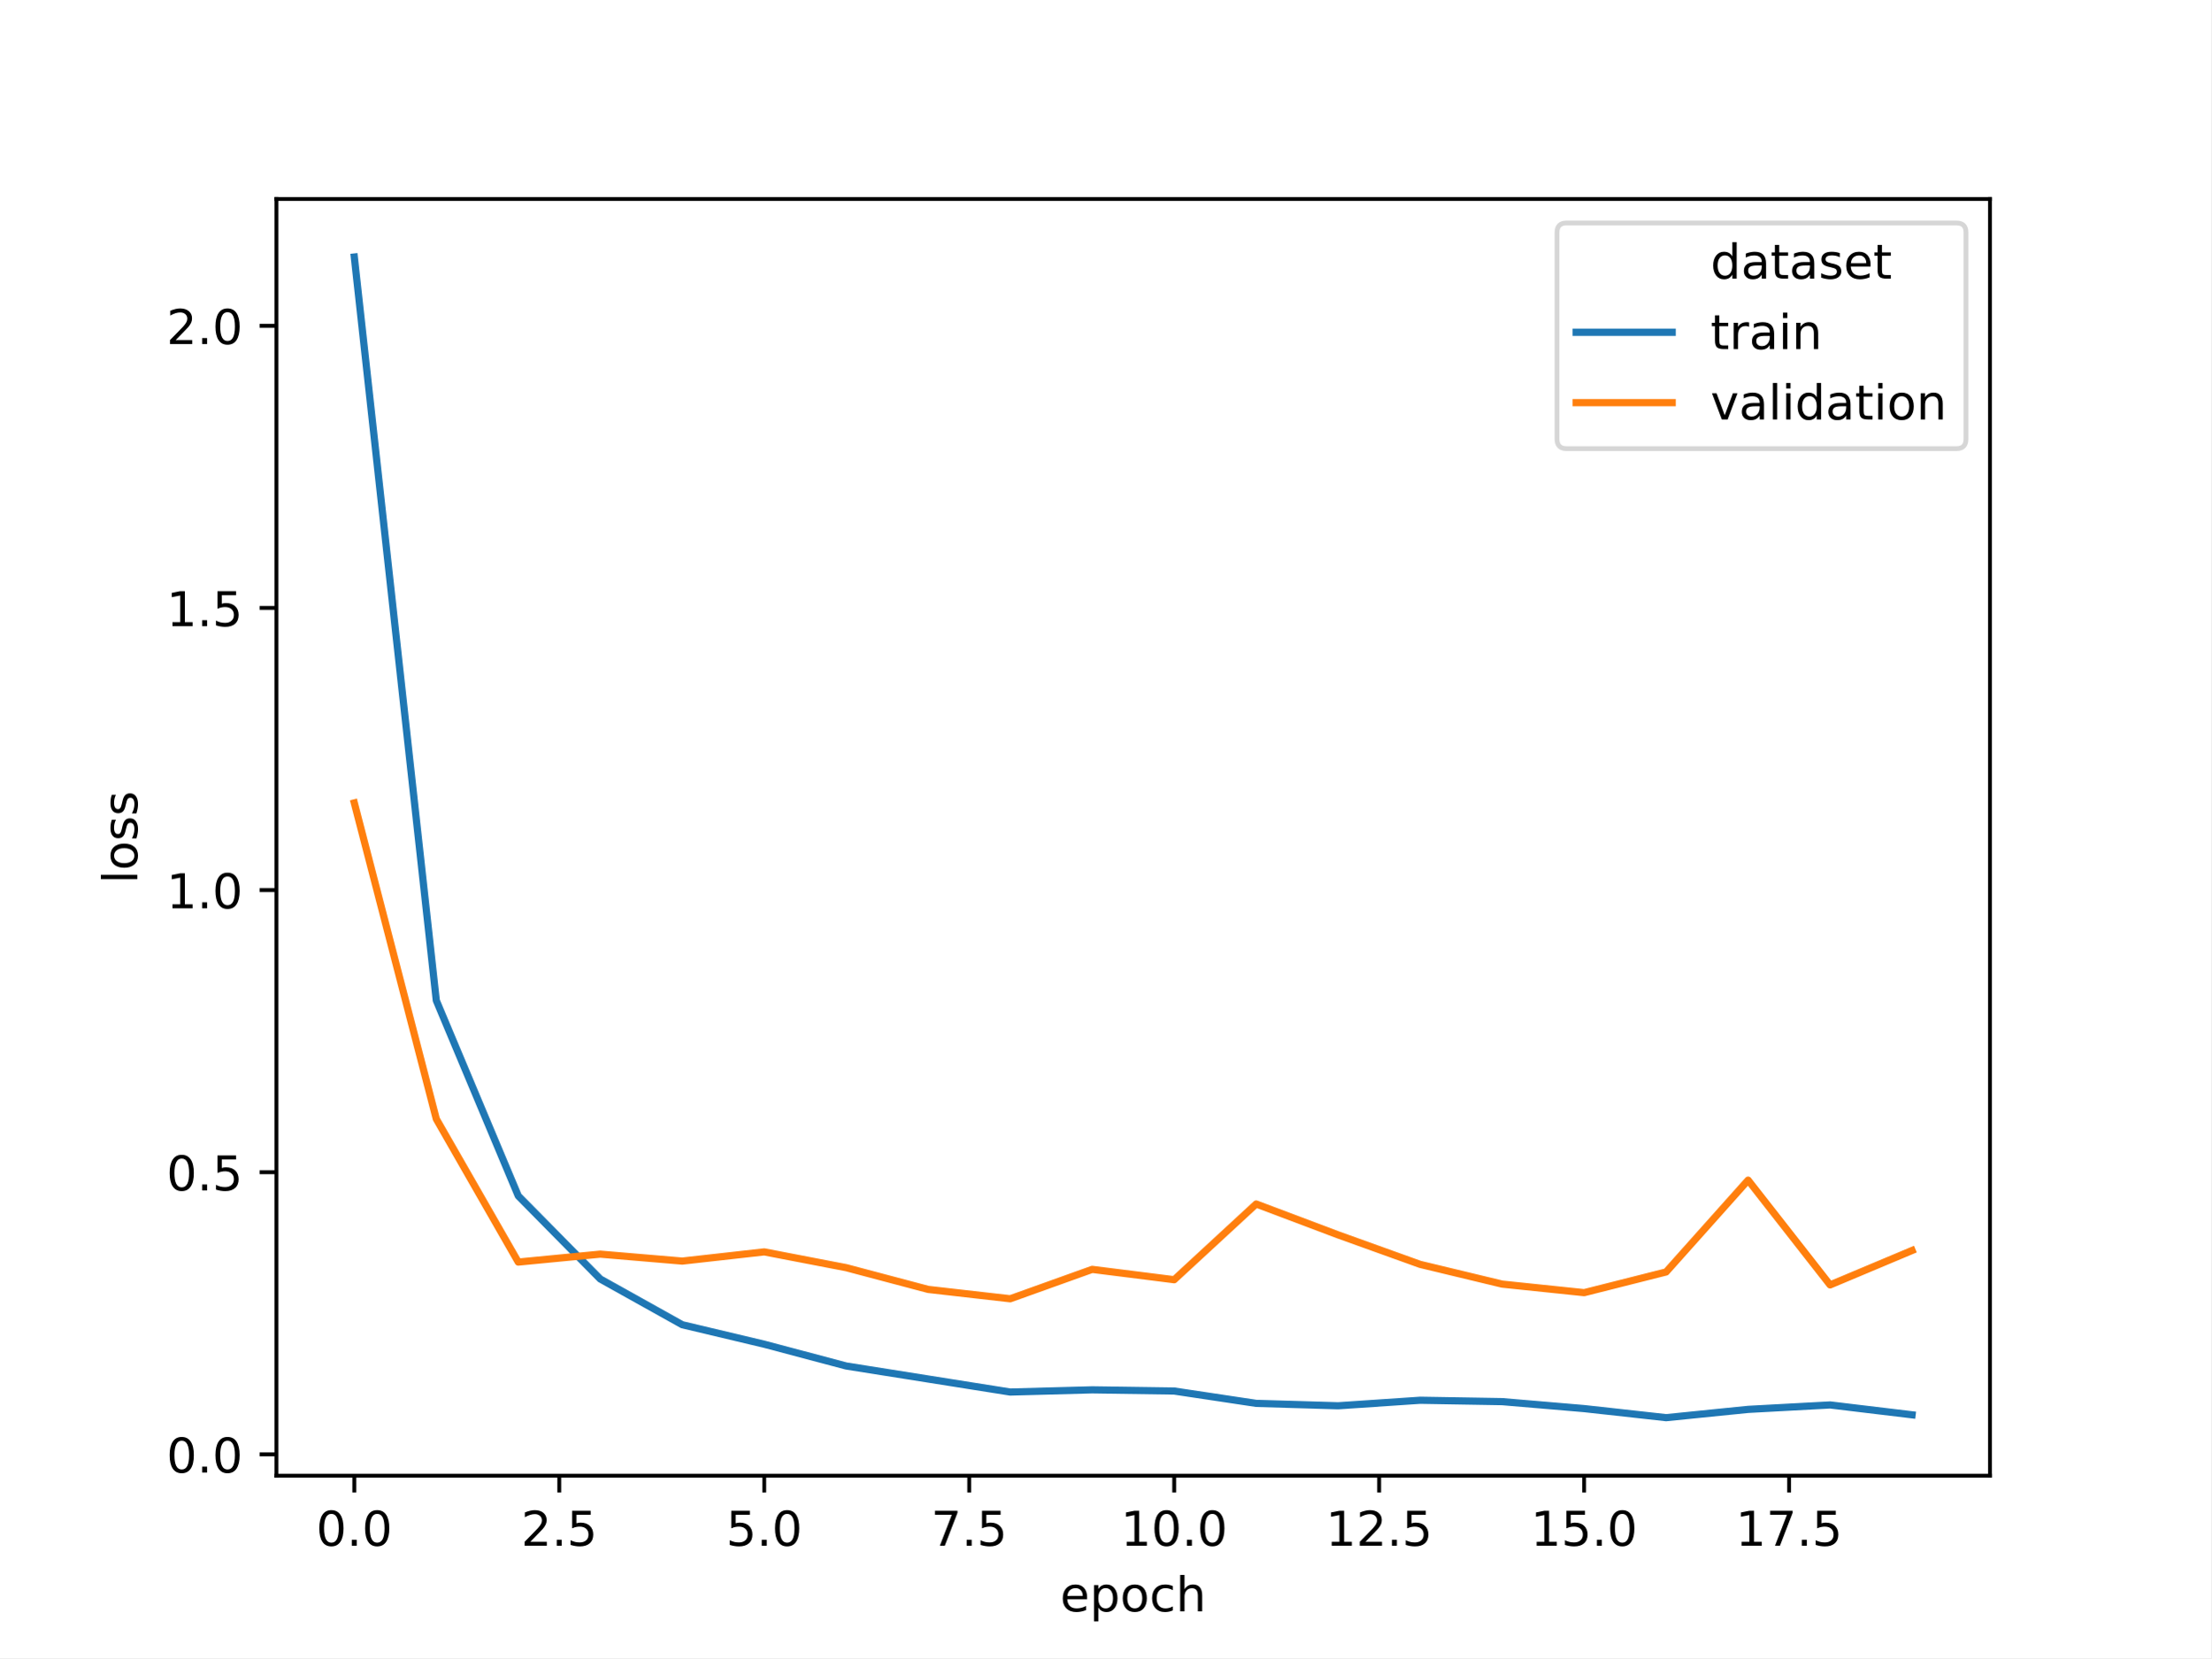
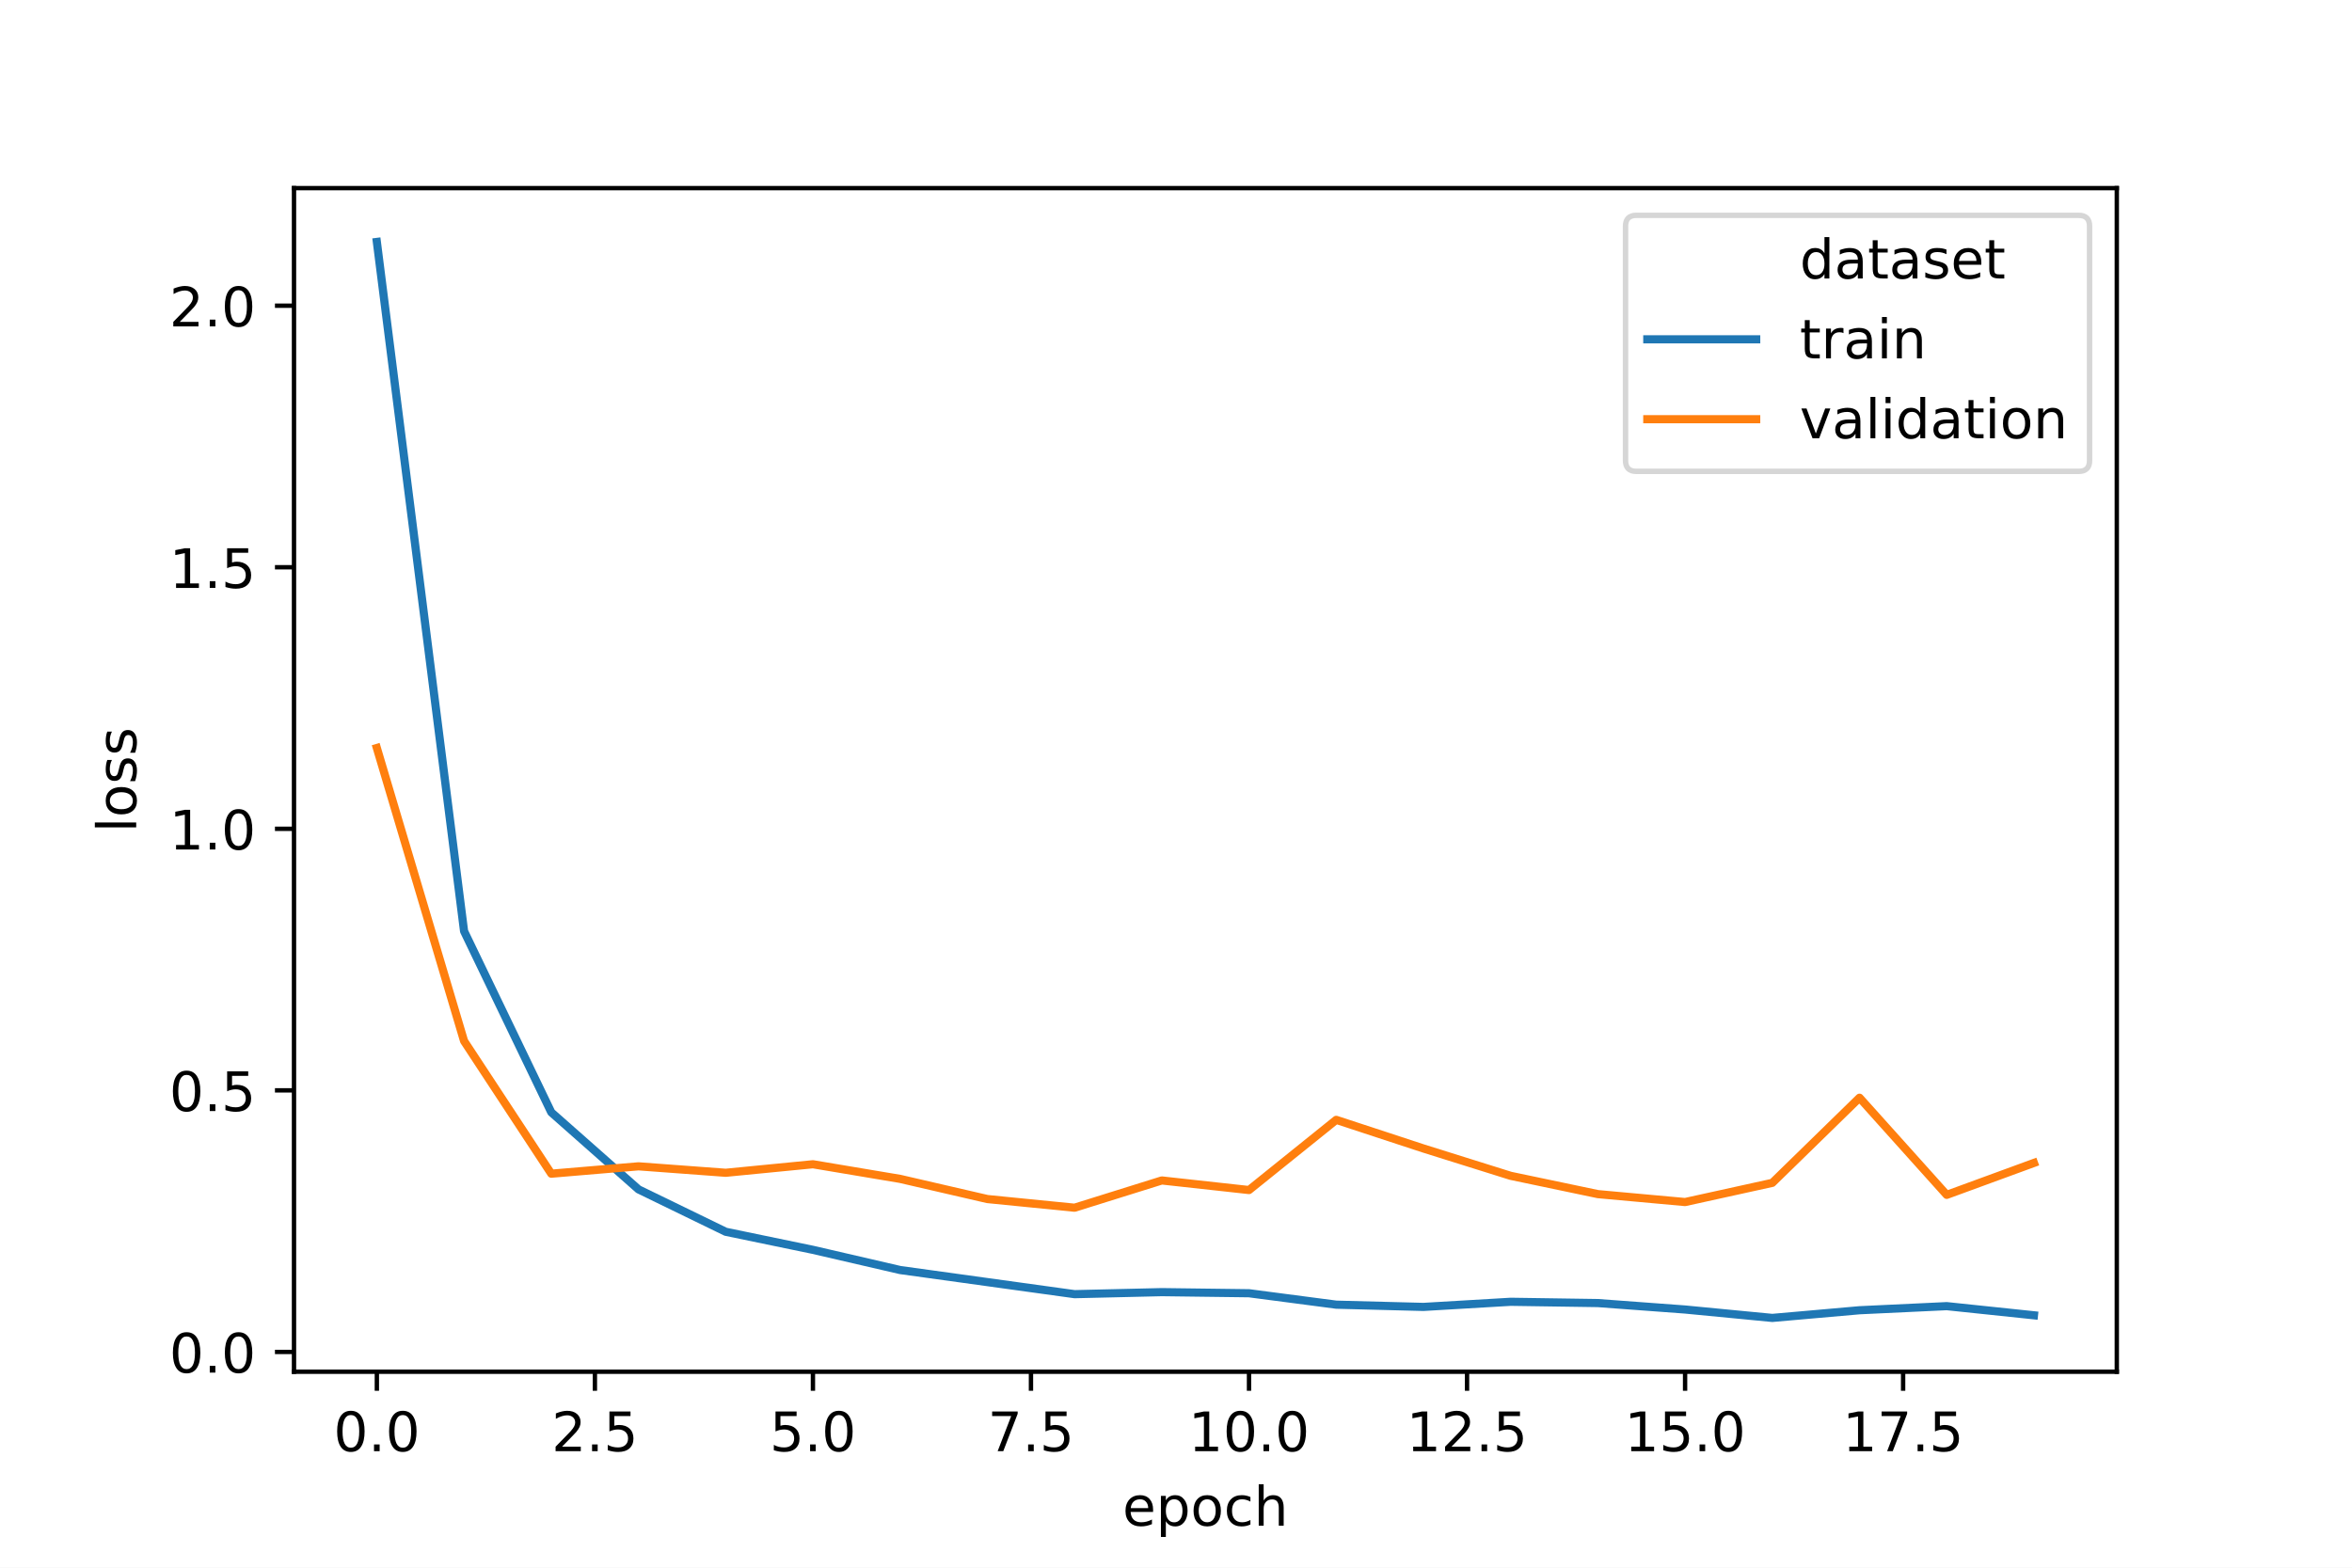
- <svg xmlns="http://www.w3.org/2000/svg" xmlns:xlink="http://www.w3.org/1999/xlink" height="345.6pt" version="1.1" viewBox="0 0 460.8 345.6" width="460.8pt">
+ <svg xmlns="http://www.w3.org/2000/svg" xmlns:xlink="http://www.w3.org/1999/xlink" height="288pt" version="1.1" viewBox="0 0 432 288" width="432pt">
  <defs>
    <style type="text/css">
*{stroke-linecap:butt;stroke-linejoin:round;}
  </style>
  </defs>
  <g id="figure_1">
    <g id="patch_1">
-       <path d="M 0 345.6  L 460.8 345.6  L 460.8 0  L 0 0  z " style="fill:#ffffff;" />
+       <path d="M 0 288  L 432 288  L 432 0  L 0 0  z " style="fill:#ffffff;" />
    </g>
    <g id="axes_1">
      <g id="patch_2">
-         <path d="M 57.6 307.584  L 414.72 307.584  L 414.72 41.472  L 57.6 41.472  z " style="fill:#ffffff;" />
+         <path d="M 54 252  L 388.8 252  L 388.8 34.56  L 54 34.56  z " style="fill:#ffffff;" />
      </g>
      <g id="matplotlib.axis_1">
        <g id="xtick_1">
          <g id="line2d_1">
            <defs>
-               <path d="M 0 0  L 0 3.5  " id="md1619442b1" style="stroke:#000000;stroke-width:0.8;" />
-             </defs>
-             <g>
-               <use style="stroke:#000000;stroke-width:0.8;" x="73.833" xlink:href="#md1619442b1" y="307.584" />
+               <path d="M 0 0  L 0 3.5  " id="m8c76249e6c" style="stroke:#000000;stroke-width:0.8;" />
+             </defs>
+             <g>
+               <use style="stroke:#000000;stroke-width:0.8;" x="69.218" xlink:href="#m8c76249e6c" y="252" />
            </g>
          </g>
          <g id="text_1">
            <defs>
              <path d="M 31.781 66.406  Q 24.172 66.406 20.328 58.906  Q 16.5 51.422 16.5 36.375  Q 16.5 21.391 20.328 13.891  Q 24.172 6.391 31.781 6.391  Q 39.453 6.391 43.281 13.891  Q 47.125 21.391 47.125 36.375  Q 47.125 51.422 43.281 58.906  Q 39.453 66.406 31.781 66.406  z M 31.781 74.219  Q 44.047 74.219 50.516 64.516  Q 56.984 54.828 56.984 36.375  Q 56.984 17.969 50.516 8.266  Q 44.047 -1.422 31.781 -1.422  Q 19.531 -1.422 13.062 8.266  Q 6.594 17.969 6.594 36.375  Q 6.594 54.828 13.062 64.516  Q 19.531 74.219 31.781 74.219  z " id="DejaVuSans-48" />
              <path d="M 10.688 12.406  L 21 12.406  L 21 0  L 10.688 0  z " id="DejaVuSans-46" />
            </defs>
-             <g transform="translate(65.88116 322.1824)scale(0.1 -0.1)">
+             <g transform="translate(61.26662 266.5984)scale(0.1 -0.1)">
              <use xlink:href="#DejaVuSans-48" />
              <use x="63.623" xlink:href="#DejaVuSans-46" />
              <use x="95.41" xlink:href="#DejaVuSans-48" />
            </g>
          </g>
        </g>
        <g id="xtick_2">
          <g id="line2d_2">
            <g>
-               <use style="stroke:#000000;stroke-width:0.8;" x="116.55" xlink:href="#md1619442b1" y="307.584" />
+               <use style="stroke:#000000;stroke-width:0.8;" x="109.266" xlink:href="#m8c76249e6c" y="252" />
            </g>
          </g>
          <g id="text_2">
            <defs>
              <path d="M 19.188 8.297  L 53.609 8.297  L 53.609 0  L 7.328 0  L 7.328 8.297  Q 12.938 14.109 22.625 23.891  Q 32.328 33.688 34.812 36.531  Q 39.547 41.844 41.422 45.531  Q 43.312 49.219 43.312 52.781  Q 43.312 58.594 39.234 62.25  Q 35.156 65.922 28.609 65.922  Q 23.969 65.922 18.812 64.312  Q 13.672 62.703 7.812 59.422  L 7.812 69.391  Q 13.766 71.781 18.938 73  Q 24.125 74.219 28.422 74.219  Q 39.75 74.219 46.484 68.547  Q 53.219 62.891 53.219 53.422  Q 53.219 48.922 51.531 44.891  Q 49.859 40.875 45.406 35.406  Q 44.188 33.984 37.641 27.219  Q 31.109 20.453 19.188 8.297  z " id="DejaVuSans-50" />
              <path d="M 10.797 72.906  L 49.516 72.906  L 49.516 64.594  L 19.828 64.594  L 19.828 46.734  Q 21.969 47.469 24.109 47.828  Q 26.266 48.188 28.422 48.188  Q 40.625 48.188 47.75 41.5  Q 54.891 34.812 54.891 23.391  Q 54.891 11.625 47.562 5.094  Q 40.234 -1.422 26.906 -1.422  Q 22.312 -1.422 17.547 -0.641  Q 12.797 0.141 7.719 1.703  L 7.719 11.625  Q 12.109 9.234 16.797 8.062  Q 21.484 6.891 26.703 6.891  Q 35.156 6.891 40.078 11.328  Q 45.016 15.766 45.016 23.391  Q 45.016 31 40.078 35.438  Q 35.156 39.891 26.703 39.891  Q 22.75 39.891 18.812 39.016  Q 14.891 38.141 10.797 36.281  z " id="DejaVuSans-53" />
            </defs>
-             <g transform="translate(108.5989 322.1824)scale(0.1 -0.1)">
+             <g transform="translate(101.3145 266.5984)scale(0.1 -0.1)">
              <use xlink:href="#DejaVuSans-50" />
              <use x="63.623" xlink:href="#DejaVuSans-46" />
              <use x="95.41" xlink:href="#DejaVuSans-53" />
            </g>
          </g>
        </g>
        <g id="xtick_3">
          <g id="line2d_3">
            <g>
-               <use style="stroke:#000000;stroke-width:0.8;" x="159.268" xlink:href="#md1619442b1" y="307.584" />
+               <use style="stroke:#000000;stroke-width:0.8;" x="149.314" xlink:href="#m8c76249e6c" y="252" />
            </g>
          </g>
          <g id="text_3">
-             <g transform="translate(151.3166 322.1824)scale(0.1 -0.1)">
+             <g transform="translate(141.3623 266.5984)scale(0.1 -0.1)">
              <use xlink:href="#DejaVuSans-53" />
              <use x="63.623" xlink:href="#DejaVuSans-46" />
              <use x="95.41" xlink:href="#DejaVuSans-48" />
            </g>
          </g>
        </g>
        <g id="xtick_4">
          <g id="line2d_4">
            <g>
-               <use style="stroke:#000000;stroke-width:0.8;" x="201.986" xlink:href="#md1619442b1" y="307.584" />
+               <use style="stroke:#000000;stroke-width:0.8;" x="189.362" xlink:href="#m8c76249e6c" y="252" />
            </g>
          </g>
          <g id="text_4">
            <defs>
              <path d="M 8.203 72.906  L 55.078 72.906  L 55.078 68.703  L 28.609 0  L 18.312 0  L 43.219 64.594  L 8.203 64.594  z " id="DejaVuSans-55" />
            </defs>
-             <g transform="translate(194.0343 322.1824)scale(0.1 -0.1)">
+             <g transform="translate(181.4102 266.5984)scale(0.1 -0.1)">
              <use xlink:href="#DejaVuSans-55" />
              <use x="63.623" xlink:href="#DejaVuSans-46" />
              <use x="95.41" xlink:href="#DejaVuSans-53" />
            </g>
          </g>
        </g>
        <g id="xtick_5">
          <g id="line2d_5">
            <g>
-               <use style="stroke:#000000;stroke-width:0.8;" x="244.704" xlink:href="#md1619442b1" y="307.584" />
+               <use style="stroke:#000000;stroke-width:0.8;" x="229.41" xlink:href="#m8c76249e6c" y="252" />
            </g>
          </g>
          <g id="text_5">
            <defs>
              <path d="M 12.406 8.297  L 28.516 8.297  L 28.516 63.922  L 10.984 60.406  L 10.984 69.391  L 28.422 72.906  L 38.281 72.906  L 38.281 8.297  L 54.391 8.297  L 54.391 0  L 12.406 0  z " id="DejaVuSans-49" />
            </defs>
-             <g transform="translate(233.5707 322.1824)scale(0.1 -0.1)">
+             <g transform="translate(218.2768 266.5984)scale(0.1 -0.1)">
              <use xlink:href="#DejaVuSans-49" />
              <use x="63.623" xlink:href="#DejaVuSans-48" />
              <use x="127.246" xlink:href="#DejaVuSans-46" />
              <use x="159.033" xlink:href="#DejaVuSans-48" />
            </g>
          </g>
        </g>
        <g id="xtick_6">
          <g id="line2d_6">
            <g>
-               <use style="stroke:#000000;stroke-width:0.8;" x="287.421" xlink:href="#md1619442b1" y="307.584" />
+               <use style="stroke:#000000;stroke-width:0.8;" x="269.457" xlink:href="#m8c76249e6c" y="252" />
            </g>
          </g>
          <g id="text_6">
-             <g transform="translate(276.2884 322.1824)scale(0.1 -0.1)">
+             <g transform="translate(258.3246 266.5984)scale(0.1 -0.1)">
              <use xlink:href="#DejaVuSans-49" />
              <use x="63.623" xlink:href="#DejaVuSans-50" />
              <use x="127.246" xlink:href="#DejaVuSans-46" />
              <use x="159.033" xlink:href="#DejaVuSans-53" />
            </g>
          </g>
        </g>
        <g id="xtick_7">
          <g id="line2d_7">
            <g>
-               <use style="stroke:#000000;stroke-width:0.8;" x="330.139" xlink:href="#md1619442b1" y="307.584" />
+               <use style="stroke:#000000;stroke-width:0.8;" x="309.505" xlink:href="#m8c76249e6c" y="252" />
            </g>
          </g>
          <g id="text_7">
-             <g transform="translate(319.0061 322.1824)scale(0.1 -0.1)">
+             <g transform="translate(298.3725 266.5984)scale(0.1 -0.1)">
              <use xlink:href="#DejaVuSans-49" />
              <use x="63.623" xlink:href="#DejaVuSans-53" />
              <use x="127.246" xlink:href="#DejaVuSans-46" />
              <use x="159.033" xlink:href="#DejaVuSans-48" />
            </g>
          </g>
        </g>
        <g id="xtick_8">
          <g id="line2d_8">
            <g>
-               <use style="stroke:#000000;stroke-width:0.8;" x="372.857" xlink:href="#md1619442b1" y="307.584" />
+               <use style="stroke:#000000;stroke-width:0.8;" x="349.553" xlink:href="#m8c76249e6c" y="252" />
            </g>
          </g>
          <g id="text_8">
-             <g transform="translate(361.7238 322.1824)scale(0.1 -0.1)">
+             <g transform="translate(338.4203 266.5984)scale(0.1 -0.1)">
              <use xlink:href="#DejaVuSans-49" />
              <use x="63.623" xlink:href="#DejaVuSans-55" />
              <use x="127.246" xlink:href="#DejaVuSans-46" />
              <use x="159.033" xlink:href="#DejaVuSans-53" />
            </g>
          </g>
        </g>
        <g id="text_9">
          <defs>
            <path d="M 56.203 29.594  L 56.203 25.203  L 14.891 25.203  Q 15.484 15.922 20.484 11.062  Q 25.484 6.203 34.422 6.203  Q 39.594 6.203 44.453 7.469  Q 49.312 8.734 54.109 11.281  L 54.109 2.781  Q 49.266 0.734 44.188 -0.344  Q 39.109 -1.422 33.891 -1.422  Q 20.797 -1.422 13.156 6.188  Q 5.516 13.812 5.516 26.812  Q 5.516 40.234 12.766 48.109  Q 20.016 56 32.328 56  Q 43.359 56 49.781 48.891  Q 56.203 41.797 56.203 29.594  z M 47.219 32.234  Q 47.125 39.594 43.094 43.984  Q 39.062 48.391 32.422 48.391  Q 24.906 48.391 20.391 44.141  Q 15.875 39.891 15.188 32.172  z " id="DejaVuSans-101" />
            <path d="M 18.109 8.203  L 18.109 -20.797  L 9.078 -20.797  L 9.078 54.688  L 18.109 54.688  L 18.109 46.391  Q 20.953 51.266 25.266 53.625  Q 29.594 56 35.594 56  Q 45.562 56 51.781 48.094  Q 58.016 40.188 58.016 27.297  Q 58.016 14.406 51.781 6.484  Q 45.562 -1.422 35.594 -1.422  Q 29.594 -1.422 25.266 0.953  Q 20.953 3.328 18.109 8.203  z M 48.688 27.297  Q 48.688 37.203 44.609 42.844  Q 40.531 48.484 33.406 48.484  Q 26.266 48.484 22.188 42.844  Q 18.109 37.203 18.109 27.297  Q 18.109 17.391 22.188 11.75  Q 26.266 6.109 33.406 6.109  Q 40.531 6.109 44.609 11.75  Q 48.688 17.391 48.688 27.297  z " id="DejaVuSans-112" />
            <path d="M 30.609 48.391  Q 23.391 48.391 19.188 42.75  Q 14.984 37.109 14.984 27.297  Q 14.984 17.484 19.156 11.844  Q 23.344 6.203 30.609 6.203  Q 37.797 6.203 41.984 11.859  Q 46.188 17.531 46.188 27.297  Q 46.188 37.016 41.984 42.703  Q 37.797 48.391 30.609 48.391  z M 30.609 56  Q 42.328 56 49.016 48.375  Q 55.719 40.766 55.719 27.297  Q 55.719 13.875 49.016 6.219  Q 42.328 -1.422 30.609 -1.422  Q 18.844 -1.422 12.172 6.219  Q 5.516 13.875 5.516 27.297  Q 5.516 40.766 12.172 48.375  Q 18.844 56 30.609 56  z " id="DejaVuSans-111" />
            <path d="M 48.781 52.594  L 48.781 44.188  Q 44.969 46.297 41.141 47.344  Q 37.312 48.391 33.406 48.391  Q 24.656 48.391 19.812 42.844  Q 14.984 37.312 14.984 27.297  Q 14.984 17.281 19.812 11.734  Q 24.656 6.203 33.406 6.203  Q 37.312 6.203 41.141 7.25  Q 44.969 8.297 48.781 10.406  L 48.781 2.094  Q 45.016 0.344 40.984 -0.531  Q 36.969 -1.422 32.422 -1.422  Q 20.062 -1.422 12.781 6.344  Q 5.516 14.109 5.516 27.297  Q 5.516 40.672 12.859 48.328  Q 20.219 56 33.016 56  Q 37.156 56 41.109 55.141  Q 45.062 54.297 48.781 52.594  z " id="DejaVuSans-99" />
            <path d="M 54.891 33.016  L 54.891 0  L 45.906 0  L 45.906 32.719  Q 45.906 40.484 42.875 44.328  Q 39.844 48.188 33.797 48.188  Q 26.516 48.188 22.312 43.547  Q 18.109 38.922 18.109 30.906  L 18.109 0  L 9.078 0  L 9.078 75.984  L 18.109 75.984  L 18.109 46.188  Q 21.344 51.125 25.703 53.562  Q 30.078 56 35.797 56  Q 45.219 56 50.047 50.172  Q 54.891 44.344 54.891 33.016  z " id="DejaVuSans-104" />
          </defs>
-           <g transform="translate(220.9319 335.8606)scale(0.1 -0.1)">
+           <g transform="translate(206.1719 280.2766)scale(0.1 -0.1)">
            <use xlink:href="#DejaVuSans-101" />
            <use x="61.523" xlink:href="#DejaVuSans-112" />
            <use x="125" xlink:href="#DejaVuSans-111" />
            <use x="186.182" xlink:href="#DejaVuSans-99" />
            <use x="241.162" xlink:href="#DejaVuSans-104" />
          </g>
        </g>
      </g>
      <g id="matplotlib.axis_2">
        <g id="ytick_1">
          <g id="line2d_9">
            <defs>
-               <path d="M 0 0  L -3.5 0  " id="m873181e8b2" style="stroke:#000000;stroke-width:0.8;" />
-             </defs>
-             <g>
-               <use style="stroke:#000000;stroke-width:0.8;" x="57.6" xlink:href="#m873181e8b2" y="303.133" />
+               <path d="M 0 0  L -3.5 0  " id="mc9d2a2d5ac" style="stroke:#000000;stroke-width:0.8;" />
+             </defs>
+             <g>
+               <use style="stroke:#000000;stroke-width:0.8;" x="54" xlink:href="#mc9d2a2d5ac" y="248.363" />
            </g>
          </g>
          <g id="text_10">
-             <g transform="translate(34.69687 306.9327)scale(0.1 -0.1)">
+             <g transform="translate(31.09688 252.1627)scale(0.1 -0.1)">
              <use xlink:href="#DejaVuSans-48" />
              <use x="63.623" xlink:href="#DejaVuSans-46" />
              <use x="95.41" xlink:href="#DejaVuSans-48" />
            </g>
          </g>
        </g>
        <g id="ytick_2">
          <g id="line2d_10">
            <g>
-               <use style="stroke:#000000;stroke-width:0.8;" x="57.6" xlink:href="#m873181e8b2" y="244.326" />
+               <use style="stroke:#000000;stroke-width:0.8;" x="54" xlink:href="#mc9d2a2d5ac" y="200.312" />
            </g>
          </g>
          <g id="text_11">
-             <g transform="translate(34.69687 248.1253)scale(0.1 -0.1)">
+             <g transform="translate(31.09688 204.1112)scale(0.1 -0.1)">
              <use xlink:href="#DejaVuSans-48" />
              <use x="63.623" xlink:href="#DejaVuSans-46" />
              <use x="95.41" xlink:href="#DejaVuSans-53" />
            </g>
          </g>
        </g>
        <g id="ytick_3">
          <g id="line2d_11">
            <g>
-               <use style="stroke:#000000;stroke-width:0.8;" x="57.6" xlink:href="#m873181e8b2" y="185.519" />
+               <use style="stroke:#000000;stroke-width:0.8;" x="54" xlink:href="#mc9d2a2d5ac" y="152.261" />
            </g>
          </g>
          <g id="text_12">
-             <g transform="translate(34.69687 189.318)scale(0.1 -0.1)">
+             <g transform="translate(31.09688 156.0598)scale(0.1 -0.1)">
              <use xlink:href="#DejaVuSans-49" />
              <use x="63.623" xlink:href="#DejaVuSans-46" />
              <use x="95.41" xlink:href="#DejaVuSans-48" />
            </g>
          </g>
        </g>
        <g id="ytick_4">
          <g id="line2d_12">
            <g>
-               <use style="stroke:#000000;stroke-width:0.8;" x="57.6" xlink:href="#m873181e8b2" y="126.711" />
+               <use style="stroke:#000000;stroke-width:0.8;" x="54" xlink:href="#mc9d2a2d5ac" y="104.209" />
            </g>
          </g>
          <g id="text_13">
-             <g transform="translate(34.69687 130.5106)scale(0.1 -0.1)">
+             <g transform="translate(31.09688 108.0083)scale(0.1 -0.1)">
              <use xlink:href="#DejaVuSans-49" />
              <use x="63.623" xlink:href="#DejaVuSans-46" />
              <use x="95.41" xlink:href="#DejaVuSans-53" />
            </g>
          </g>
        </g>
        <g id="ytick_5">
          <g id="line2d_13">
            <g>
-               <use style="stroke:#000000;stroke-width:0.8;" x="57.6" xlink:href="#m873181e8b2" y="67.904" />
+               <use style="stroke:#000000;stroke-width:0.8;" x="54" xlink:href="#mc9d2a2d5ac" y="56.158" />
            </g>
          </g>
          <g id="text_14">
-             <g transform="translate(34.69687 71.70324)scale(0.1 -0.1)">
+             <g transform="translate(31.09688 59.95681)scale(0.1 -0.1)">
              <use xlink:href="#DejaVuSans-50" />
              <use x="63.623" xlink:href="#DejaVuSans-46" />
              <use x="95.41" xlink:href="#DejaVuSans-48" />
            </g>
          </g>
        </g>
        <g id="text_15">
          <defs>
            <path d="M 9.422 75.984  L 18.406 75.984  L 18.406 0  L 9.422 0  z " id="DejaVuSans-108" />
            <path d="M 44.281 53.078  L 44.281 44.578  Q 40.484 46.531 36.375 47.5  Q 32.281 48.484 27.875 48.484  Q 21.188 48.484 17.844 46.438  Q 14.5 44.391 14.5 40.281  Q 14.5 37.156 16.891 35.375  Q 19.281 33.594 26.516 31.984  L 29.594 31.297  Q 39.156 29.25 43.188 25.516  Q 47.219 21.781 47.219 15.094  Q 47.219 7.469 41.188 3.016  Q 35.156 -1.422 24.609 -1.422  Q 20.219 -1.422 15.453 -0.562  Q 10.688 0.297 5.422 2  L 5.422 11.281  Q 10.406 8.688 15.234 7.391  Q 20.062 6.109 24.812 6.109  Q 31.156 6.109 34.562 8.281  Q 37.984 10.453 37.984 14.406  Q 37.984 18.062 35.516 20.016  Q 33.062 21.969 24.703 23.781  L 21.578 24.516  Q 13.234 26.266 9.516 29.906  Q 5.812 33.547 5.812 39.891  Q 5.812 47.609 11.281 51.797  Q 16.75 56 26.812 56  Q 31.781 56 36.172 55.266  Q 40.578 54.547 44.281 53.078  z " id="DejaVuSans-115" />
          </defs>
-           <g transform="translate(28.61719 184.1858)rotate(-90)scale(0.1 -0.1)">
+           <g transform="translate(25.01719 152.9378)rotate(-90)scale(0.1 -0.1)">
            <use xlink:href="#DejaVuSans-108" />
            <use x="27.783" xlink:href="#DejaVuSans-111" />
            <use x="88.965" xlink:href="#DejaVuSans-115" />
            <use x="141.064" xlink:href="#DejaVuSans-115" />
          </g>
        </g>
      </g>
      <g id="line2d_14">
-         <path clip-path="url(#p20c3d8492e)" d="M 73.833 53.568  L 90.92 208.533  L 108.007 249.263  L 125.094 266.585  L 142.181 276.118  L 159.268 280.181  L 176.355 284.721  L 193.442 287.433  L 210.529 290.147  L 227.616 289.689  L 244.704 289.938  L 261.791 292.509  L 278.878 293.013  L 295.965 291.858  L 313.052 292.146  L 330.139 293.597  L 347.226 295.488  L 364.313 293.76  L 381.4 292.838  L 398.487 294.895  " style="fill:none;stroke:#1f77b4;stroke-linecap:square;stroke-width:1.5;" />
+         <path clip-path="url(#p09e1779400)" d="M 69.218 44.444  L 85.237 171.066  L 101.256 204.346  L 117.276 218.5  L 133.295 226.289  L 149.314 229.609  L 165.333 233.318  L 181.352 235.535  L 197.371 237.752  L 213.39 237.378  L 229.41 237.582  L 245.429 239.682  L 261.448 240.094  L 277.467 239.151  L 293.486 239.386  L 309.505 240.571  L 325.524 242.116  L 341.544 240.705  L 357.563 239.951  L 373.582 241.632  " style="fill:none;stroke:#1f77b4;stroke-linecap:square;stroke-width:1.5;" />
      </g>
      <g id="line2d_15">
-         <path clip-path="url(#p20c3d8492e)" d="M 73.833 167.349  L 90.92 233.227  L 108.007 263.059  L 125.094 261.403  L 142.181 262.855  L 159.268 260.936  L 176.355 264.229  L 193.442 268.759  L 210.529 270.709  L 227.616 264.579  L 244.704 266.735  L 261.791 250.953  L 278.878 257.394  L 295.965 263.538  L 313.052 267.651  L 330.139 269.436  L 347.226 265.119  L 364.313 245.981  L 381.4 267.819  L 398.487 260.639  " style="fill:none;stroke:#ff7f0e;stroke-linecap:square;stroke-width:1.5;" />
+         <path clip-path="url(#p09e1779400)" d="M 69.218 137.414  L 85.237 191.243  L 101.256 215.619  L 117.276 214.265  L 133.295 215.452  L 149.314 213.884  L 165.333 216.574  L 181.352 220.276  L 197.371 221.869  L 213.39 216.861  L 229.41 218.623  L 245.429 205.727  L 261.448 210.989  L 277.467 216.01  L 293.486 219.371  L 309.505 220.829  L 325.524 217.302  L 341.544 201.664  L 357.563 219.508  L 373.582 213.641  " style="fill:none;stroke:#ff7f0e;stroke-linecap:square;stroke-width:1.5;" />
      </g>
      <g id="line2d_16" />
      <g id="line2d_17" />
      <g id="line2d_18" />
      <g id="patch_3">
-         <path d="M 57.6 307.584  L 57.6 41.472  " style="fill:none;stroke:#000000;stroke-linecap:square;stroke-linejoin:miter;stroke-width:0.8;" />
+         <path d="M 54 252  L 54 34.56  " style="fill:none;stroke:#000000;stroke-linecap:square;stroke-linejoin:miter;stroke-width:0.8;" />
      </g>
      <g id="patch_4">
-         <path d="M 414.72 307.584  L 414.72 41.472  " style="fill:none;stroke:#000000;stroke-linecap:square;stroke-linejoin:miter;stroke-width:0.8;" />
+         <path d="M 388.8 252  L 388.8 34.56  " style="fill:none;stroke:#000000;stroke-linecap:square;stroke-linejoin:miter;stroke-width:0.8;" />
      </g>
      <g id="patch_5">
-         <path d="M 57.6 307.584  L 414.72 307.584  " style="fill:none;stroke:#000000;stroke-linecap:square;stroke-linejoin:miter;stroke-width:0.8;" />
+         <path d="M 54 252  L 388.8 252  " style="fill:none;stroke:#000000;stroke-linecap:square;stroke-linejoin:miter;stroke-width:0.8;" />
      </g>
      <g id="patch_6">
-         <path d="M 57.6 41.472  L 414.72 41.472  " style="fill:none;stroke:#000000;stroke-linecap:square;stroke-linejoin:miter;stroke-width:0.8;" />
+         <path d="M 54 34.56  L 388.8 34.56  " style="fill:none;stroke:#000000;stroke-linecap:square;stroke-linejoin:miter;stroke-width:0.8;" />
      </g>
      <g id="legend_1">
        <g id="patch_7">
-           <path d="M 326.486 93.506  L 407.72 93.506  Q 409.72 93.506 409.72 91.506  L 409.72 48.472  Q 409.72 46.472 407.72 46.472  L 326.486 46.472  Q 324.486 46.472 324.486 48.472  L 324.486 91.506  Q 324.486 93.506 326.486 93.506  z " style="fill:#ffffff;opacity:0.8;stroke:#cccccc;stroke-linejoin:miter;" />
+           <path d="M 300.566 86.594  L 381.8 86.594  Q 383.8 86.594 383.8 84.594  L 383.8 41.56  Q 383.8 39.56 381.8 39.56  L 300.566 39.56  Q 298.566 39.56 298.566 41.56  L 298.566 84.594  Q 298.566 86.594 300.566 86.594  z " style="fill:#ffffff;opacity:0.8;stroke:#cccccc;stroke-linejoin:miter;" />
        </g>
        <g id="line2d_19">
-           <path d="M 328.486 54.57  L 348.486 54.57  " style="fill:none;" />
+           <path d="M 302.566 47.658  L 322.566 47.658  " style="fill:none;" />
        </g>
        <g id="line2d_20" />
        <g id="text_16">
          <defs>
            <path d="M 45.406 46.391  L 45.406 75.984  L 54.391 75.984  L 54.391 0  L 45.406 0  L 45.406 8.203  Q 42.578 3.328 38.25 0.953  Q 33.938 -1.422 27.875 -1.422  Q 17.969 -1.422 11.734 6.484  Q 5.516 14.406 5.516 27.297  Q 5.516 40.188 11.734 48.094  Q 17.969 56 27.875 56  Q 33.938 56 38.25 53.625  Q 42.578 51.266 45.406 46.391  z M 14.797 27.297  Q 14.797 17.391 18.875 11.75  Q 22.953 6.109 30.078 6.109  Q 37.203 6.109 41.297 11.75  Q 45.406 17.391 45.406 27.297  Q 45.406 37.203 41.297 42.844  Q 37.203 48.484 30.078 48.484  Q 22.953 48.484 18.875 42.844  Q 14.797 37.203 14.797 27.297  z " id="DejaVuSans-100" />
            <path d="M 34.281 27.484  Q 23.391 27.484 19.188 25  Q 14.984 22.516 14.984 16.5  Q 14.984 11.719 18.141 8.906  Q 21.297 6.109 26.703 6.109  Q 34.188 6.109 38.703 11.406  Q 43.219 16.703 43.219 25.484  L 43.219 27.484  z M 52.203 31.203  L 52.203 0  L 43.219 0  L 43.219 8.297  Q 40.141 3.328 35.547 0.953  Q 30.953 -1.422 24.312 -1.422  Q 15.922 -1.422 10.953 3.297  Q 6 8.016 6 15.922  Q 6 25.141 12.172 29.828  Q 18.359 34.516 30.609 34.516  L 43.219 34.516  L 43.219 35.406  Q 43.219 41.609 39.141 45  Q 35.062 48.391 27.688 48.391  Q 23 48.391 18.547 47.266  Q 14.109 46.141 10.016 43.891  L 10.016 52.203  Q 14.938 54.109 19.578 55.047  Q 24.219 56 28.609 56  Q 40.484 56 46.344 49.844  Q 52.203 43.703 52.203 31.203  z " id="DejaVuSans-97" />
            <path d="M 18.312 70.219  L 18.312 54.688  L 36.812 54.688  L 36.812 47.703  L 18.312 47.703  L 18.312 18.016  Q 18.312 11.328 20.141 9.422  Q 21.969 7.516 27.594 7.516  L 36.812 7.516  L 36.812 0  L 27.594 0  Q 17.188 0 13.234 3.875  Q 9.281 7.766 9.281 18.016  L 9.281 47.703  L 2.688 47.703  L 2.688 54.688  L 9.281 54.688  L 9.281 70.219  z " id="DejaVuSans-116" />
          </defs>
-           <g transform="translate(356.4856 58.07044)scale(0.1 -0.1)">
+           <g transform="translate(330.5656 51.15844)scale(0.1 -0.1)">
            <use xlink:href="#DejaVuSans-100" />
            <use x="63.477" xlink:href="#DejaVuSans-97" />
            <use x="124.756" xlink:href="#DejaVuSans-116" />
            <use x="163.965" xlink:href="#DejaVuSans-97" />
            <use x="225.244" xlink:href="#DejaVuSans-115" />
            <use x="277.344" xlink:href="#DejaVuSans-101" />
            <use x="338.867" xlink:href="#DejaVuSans-116" />
          </g>
        </g>
        <g id="line2d_21">
-           <path d="M 328.486 69.249  L 348.486 69.249  " style="fill:none;stroke:#1f77b4;stroke-linecap:square;stroke-width:1.5;" />
+           <path d="M 302.566 62.337  L 322.566 62.337  " style="fill:none;stroke:#1f77b4;stroke-linecap:square;stroke-width:1.5;" />
        </g>
        <g id="line2d_22" />
        <g id="text_17">
          <defs>
            <path d="M 41.109 46.297  Q 39.594 47.172 37.812 47.578  Q 36.031 48 33.891 48  Q 26.266 48 22.188 43.047  Q 18.109 38.094 18.109 28.812  L 18.109 0  L 9.078 0  L 9.078 54.688  L 18.109 54.688  L 18.109 46.188  Q 20.953 51.172 25.484 53.578  Q 30.031 56 36.531 56  Q 37.453 56 38.578 55.875  Q 39.703 55.766 41.062 55.516  z " id="DejaVuSans-114" />
            <path d="M 9.422 54.688  L 18.406 54.688  L 18.406 0  L 9.422 0  z M 9.422 75.984  L 18.406 75.984  L 18.406 64.594  L 9.422 64.594  z " id="DejaVuSans-105" />
            <path d="M 54.891 33.016  L 54.891 0  L 45.906 0  L 45.906 32.719  Q 45.906 40.484 42.875 44.328  Q 39.844 48.188 33.797 48.188  Q 26.516 48.188 22.312 43.547  Q 18.109 38.922 18.109 30.906  L 18.109 0  L 9.078 0  L 9.078 54.688  L 18.109 54.688  L 18.109 46.188  Q 21.344 51.125 25.703 53.562  Q 30.078 56 35.797 56  Q 45.219 56 50.047 50.172  Q 54.891 44.344 54.891 33.016  z " id="DejaVuSans-110" />
          </defs>
-           <g transform="translate(356.4856 72.74856)scale(0.1 -0.1)">
+           <g transform="translate(330.5656 65.83656)scale(0.1 -0.1)">
            <use xlink:href="#DejaVuSans-116" />
            <use x="39.209" xlink:href="#DejaVuSans-114" />
            <use x="80.322" xlink:href="#DejaVuSans-97" />
            <use x="141.602" xlink:href="#DejaVuSans-105" />
            <use x="169.385" xlink:href="#DejaVuSans-110" />
          </g>
        </g>
        <g id="line2d_23">
-           <path d="M 328.486 83.927  L 348.486 83.927  " style="fill:none;stroke:#ff7f0e;stroke-linecap:square;stroke-width:1.5;" />
+           <path d="M 302.566 77.015  L 322.566 77.015  " style="fill:none;stroke:#ff7f0e;stroke-linecap:square;stroke-width:1.5;" />
        </g>
        <g id="line2d_24" />
        <g id="text_18">
          <defs>
            <path d="M 2.984 54.688  L 12.5 54.688  L 29.594 8.797  L 46.688 54.688  L 56.203 54.688  L 35.688 0  L 23.484 0  z " id="DejaVuSans-118" />
          </defs>
-           <g transform="translate(356.4856 87.42669)scale(0.1 -0.1)">
+           <g transform="translate(330.5656 80.51469)scale(0.1 -0.1)">
            <use xlink:href="#DejaVuSans-118" />
            <use x="59.18" xlink:href="#DejaVuSans-97" />
            <use x="120.459" xlink:href="#DejaVuSans-108" />
            <use x="148.242" xlink:href="#DejaVuSans-105" />
            <use x="176.025" xlink:href="#DejaVuSans-100" />
            <use x="239.502" xlink:href="#DejaVuSans-97" />
            <use x="300.781" xlink:href="#DejaVuSans-116" />
            <use x="339.99" xlink:href="#DejaVuSans-105" />
            <use x="367.773" xlink:href="#DejaVuSans-111" />
            <use x="428.955" xlink:href="#DejaVuSans-110" />
          </g>
        </g>
      </g>
    </g>
  </g>
  <defs>
-     <clipPath id="p20c3d8492e">
-       <rect height="266.112" width="357.12" x="57.6" y="41.472" />
+     <clipPath id="p09e1779400">
+       <rect height="217.44" width="334.8" x="54" y="34.56" />
    </clipPath>
  </defs>
</svg>
